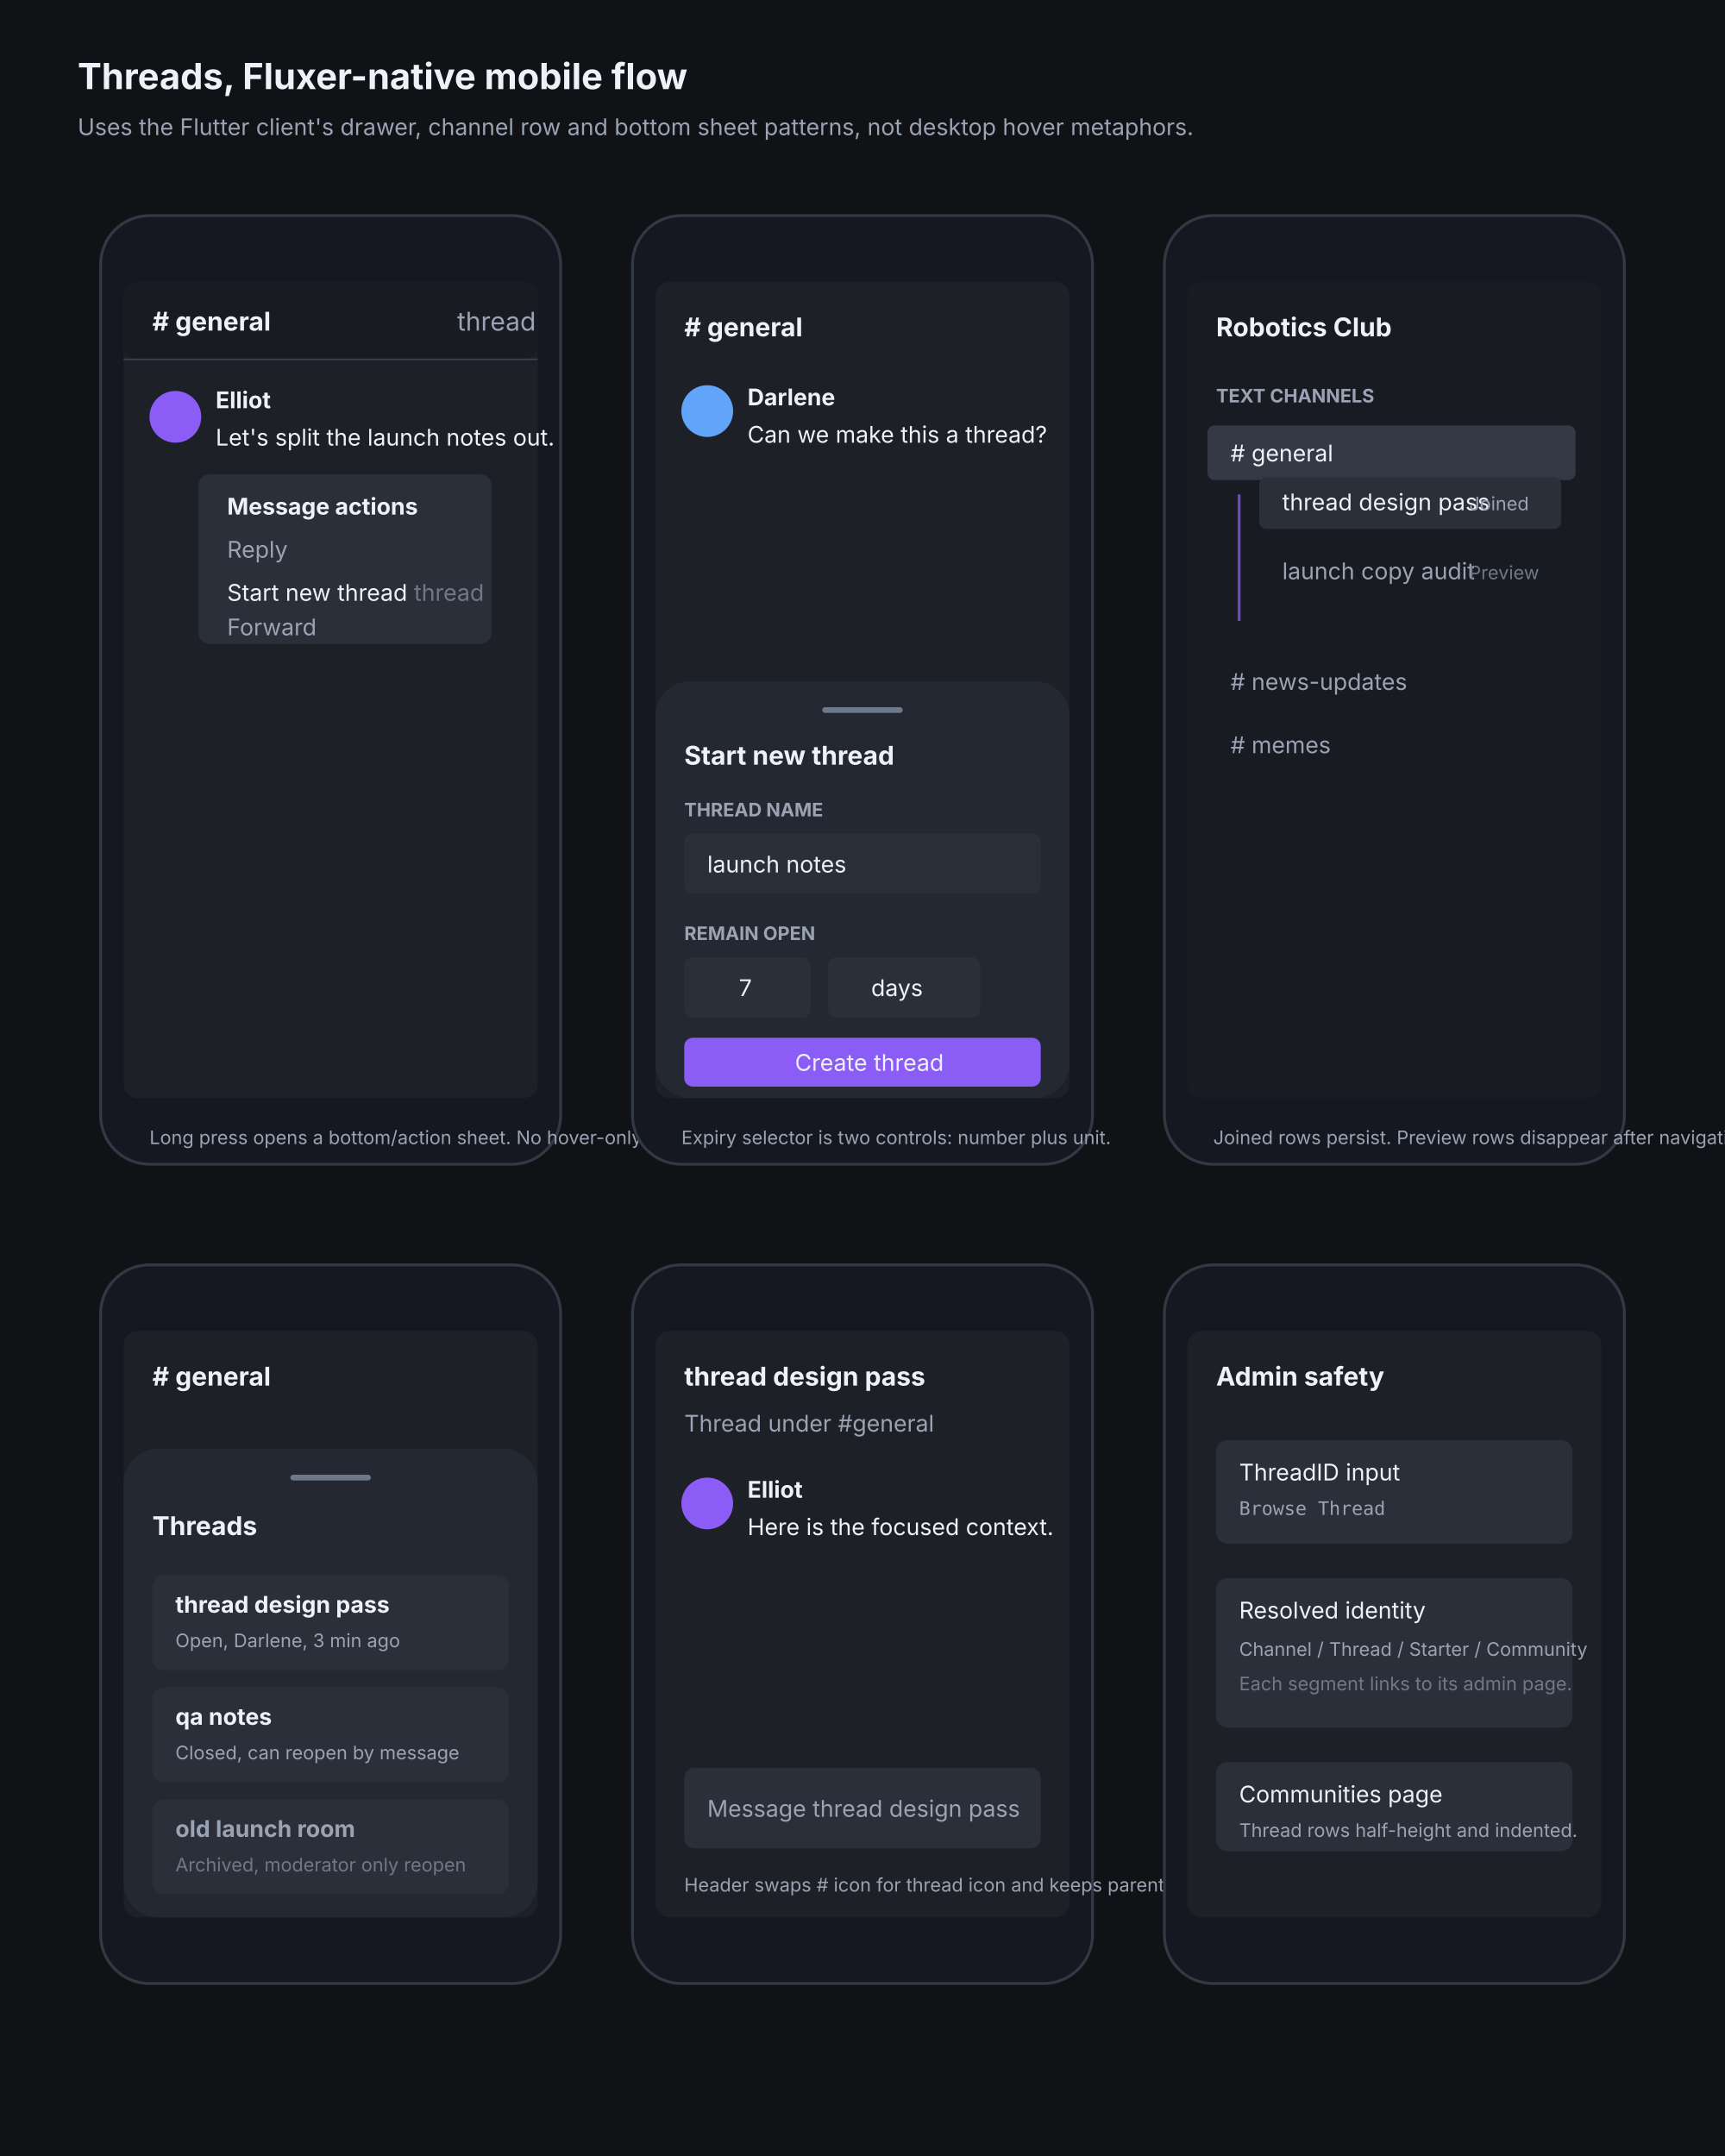
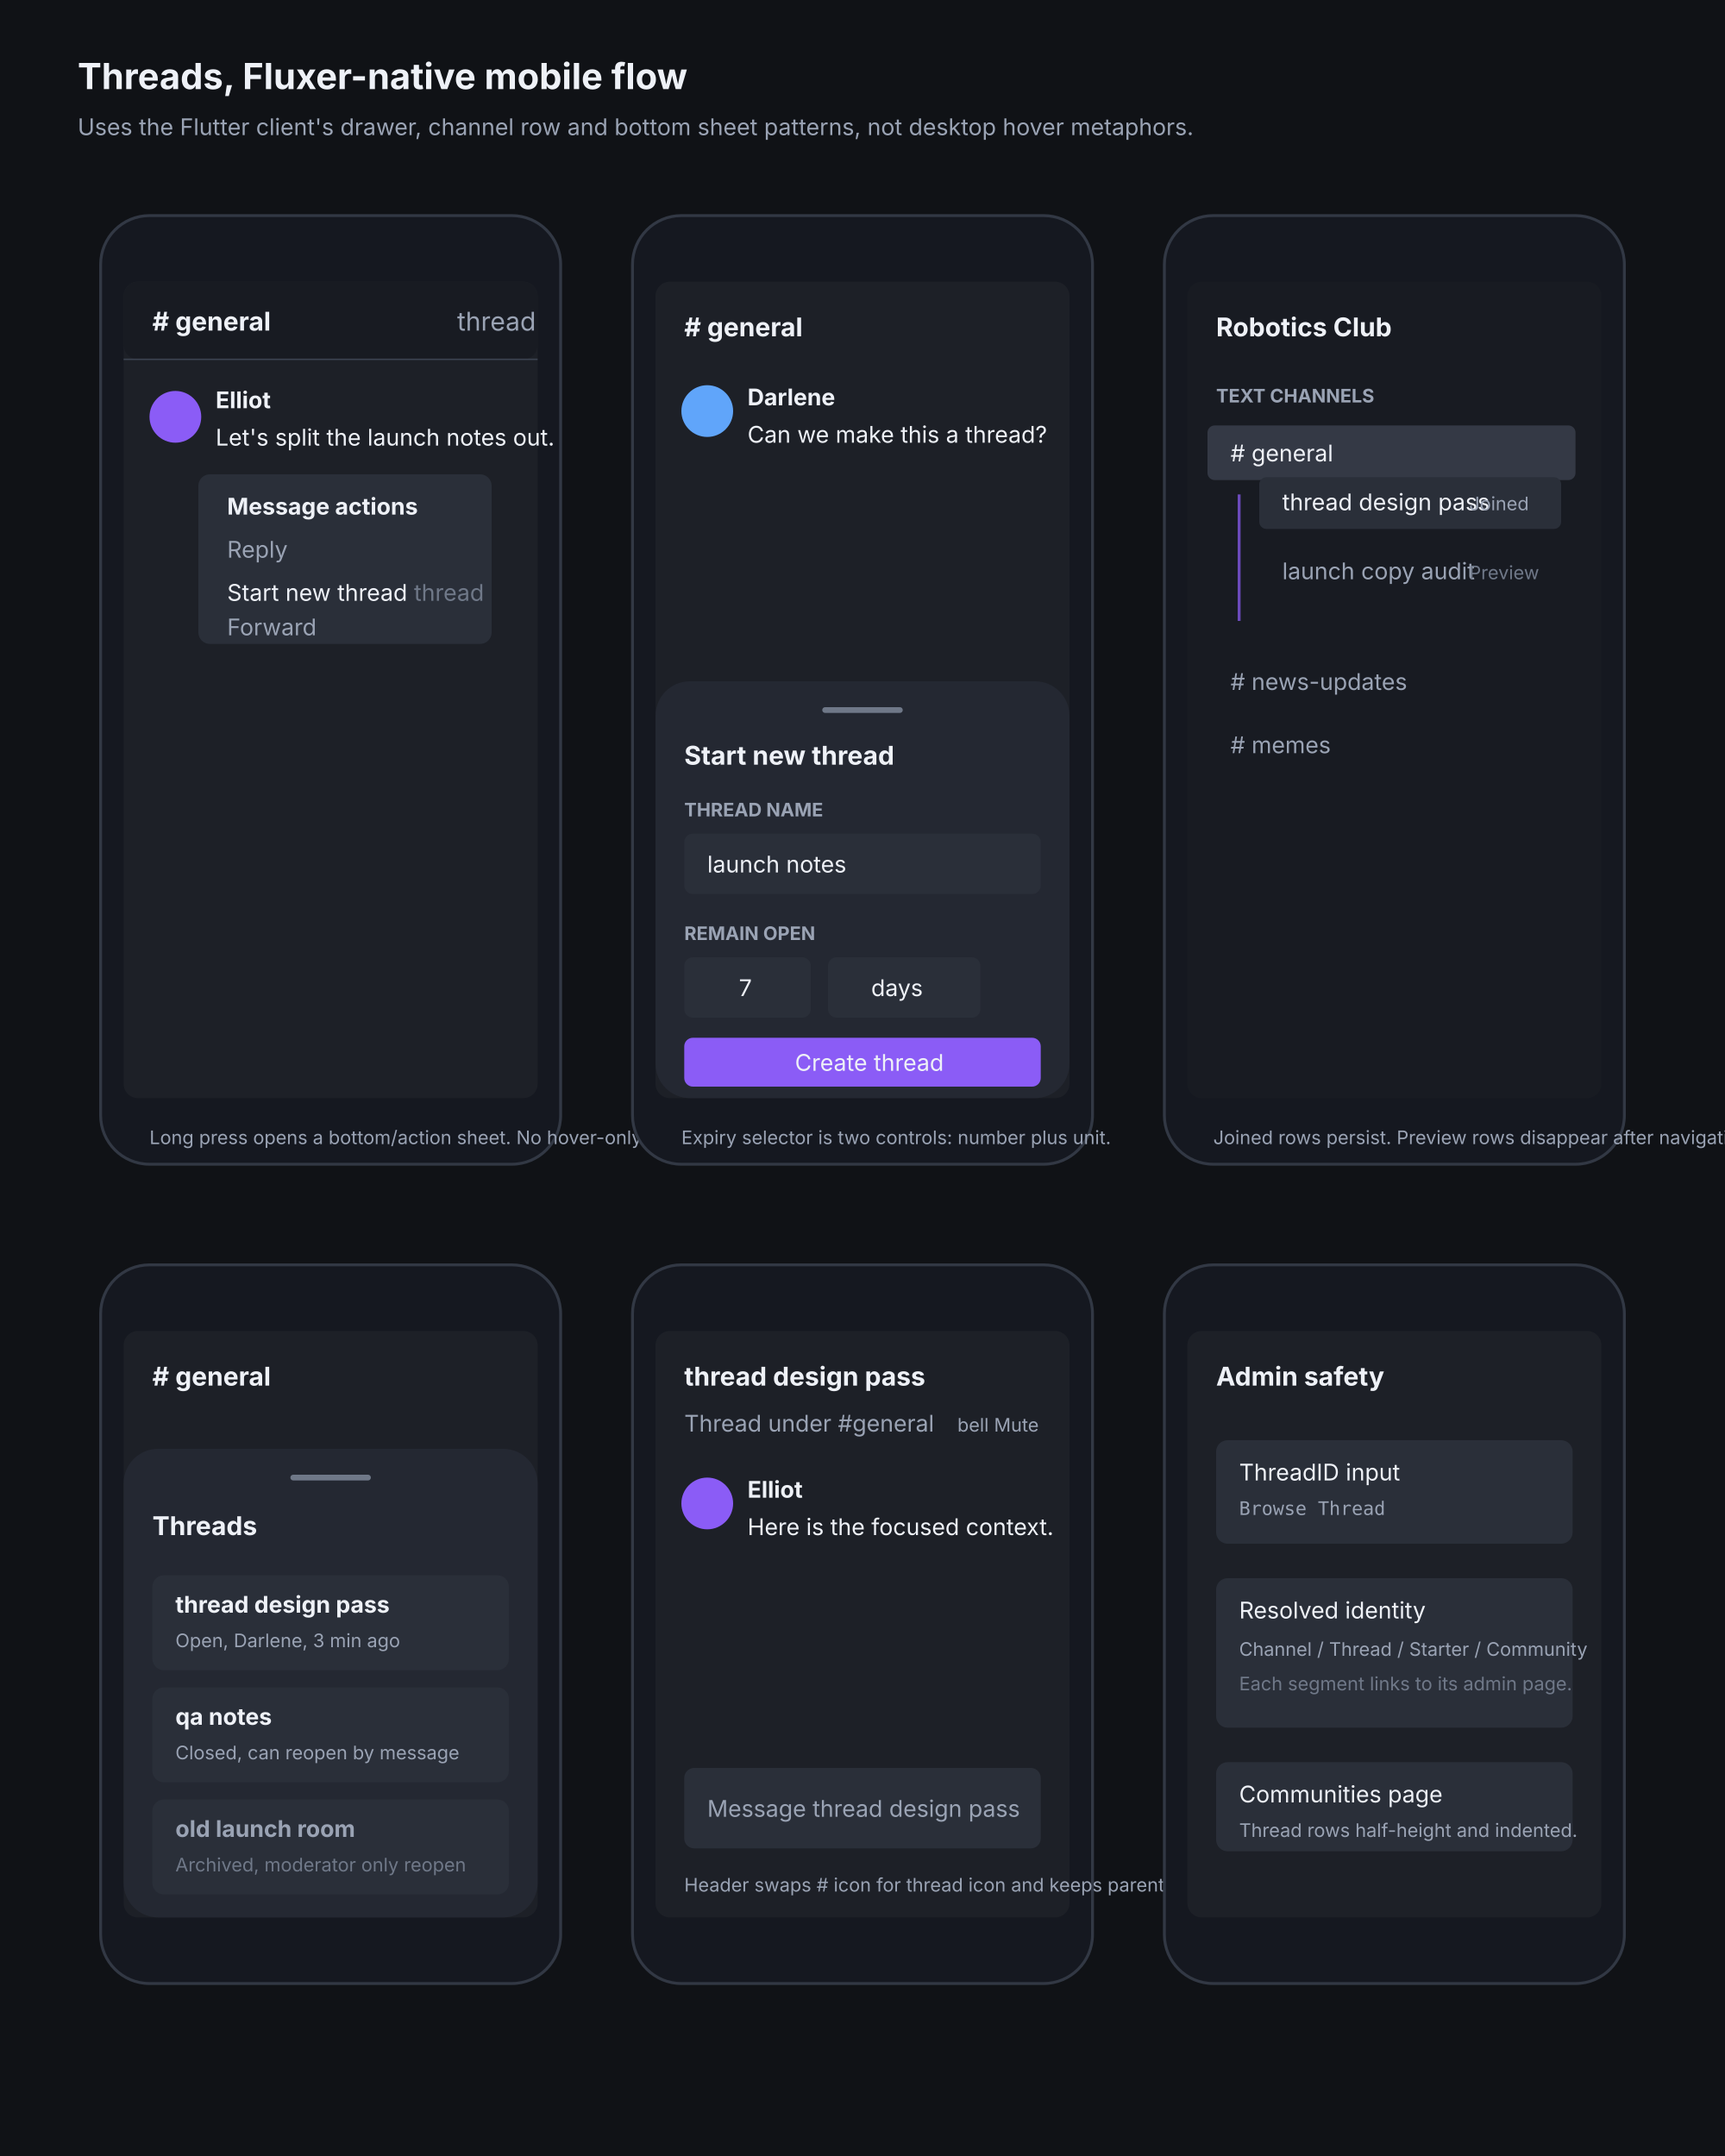
<svg xmlns="http://www.w3.org/2000/svg" width="1200" height="1500" viewBox="0 0 1200 1500" role="img" aria-labelledby="title desc">
  <defs>
    <style>
      .bg { fill: #101216; }
      .phone { fill: #151820; stroke: #323844; stroke-width: 2; }
      .surface { fill: #1d2027; }
      .drawer { fill: #181b22; }
      .sheet { fill: #242832; }
      .row { fill: #2a2f39; }
      .selected { fill: #343945; }
      .accent { stroke: #8b5cf6; stroke-width: 2; }
      .accentFill { fill: #8b5cf6; }
      .green { fill: #22c55e; }
      .blue { fill: #60a5fa; }
      .muteline { stroke: #3c4351; stroke-width: 1; }
      .text { fill: #eef1f7; font-family: Inter, ui-sans-serif, system-ui, -apple-system, BlinkMacSystemFont, "Segoe UI", sans-serif; }
      .muted { fill: #9aa3b4; font-family: Inter, ui-sans-serif, system-ui, -apple-system, BlinkMacSystemFont, "Segoe UI", sans-serif; }
      .dim { fill: #6f7888; font-family: Inter, ui-sans-serif, system-ui, -apple-system, BlinkMacSystemFont, "Segoe UI", sans-serif; }
      .tiny { font-size: 13px; }
      .small { font-size: 16px; }
      .body { font-size: 18px; }
      .h { font-size: 25px; font-weight: 700; }
      .label { font-size: 12px; font-weight: 700; letter-spacing: .08em; text-transform: uppercase; }
      .mono { font-family: ui-monospace, SFMono-Regular, Menlo, Consolas, monospace; }
    </style>
  </defs>
  <rect class="bg" width="1200" height="1500" />
  <text x="54" y="62" class="text h">Threads, Fluxer-native mobile flow</text>
  <text x="54" y="94" class="muted small">Uses the Flutter client's drawer, channel row and bottom sheet patterns, not desktop hover metaphors.</text>
  <g transform="translate(70 150)">
    <rect class="phone" x="0" y="0" width="320" height="660" rx="34" />
    <rect class="surface" x="16" y="46" width="288" height="568" rx="10" />
    <rect class="drawer" x="16" y="46" width="288" height="54" rx="10" />
    <text x="36" y="80" class="text body" font-weight="700"># general</text>
    <text x="248" y="80" class="muted body">thread</text>
    <line class="muteline" x1="16" y1="100" x2="304" y2="100" />
    <circle class="accentFill" cx="52" cy="140" r="18" />
    <text x="80" y="134" class="text small" font-weight="700">Elliot</text>
    <text x="80" y="160" class="text small">Let's split the launch notes out.</text>
    <rect class="row" x="68" y="180" width="204" height="118" rx="8" />
    <text x="88" y="208" class="text small" font-weight="700">Message actions</text>
    <text x="88" y="238" class="muted small">Reply</text>
    <text x="88" y="268" class="text small">Start new thread</text>
    <text x="218" y="268" class="dim small">thread</text>
    <text x="88" y="292" class="muted small">Forward</text>
    <text x="34" y="646" class="muted tiny">Long press opens a bottom/action sheet. No hover-only dependency.</text>
  </g>
  <g transform="translate(440 150)">
    <rect class="phone" x="0" y="0" width="320" height="660" rx="34" />
    <rect class="surface" x="16" y="46" width="288" height="568" rx="10" />
    <text x="36" y="84" class="text body" font-weight="700"># general</text>
    <circle class="blue" cx="52" cy="136" r="18" />
    <text x="80" y="132" class="text small" font-weight="700">Darlene</text>
    <text x="80" y="158" class="text small">Can we make this a thread?</text>
    <rect class="sheet" x="16" y="324" width="288" height="290" rx="24" />
    <rect class="dim" x="132" y="342" width="56" height="4" rx="2" />
    <text x="36" y="382" class="text body" font-weight="700">Start new thread</text>
    <text x="36" y="418" class="muted tiny" font-weight="700">THREAD NAME</text>
    <rect class="row" x="36" y="430" width="248" height="42" rx="6" />
    <text x="52" y="457" class="text small">launch notes</text>
    <text x="36" y="504" class="muted tiny" font-weight="700">REMAIN OPEN</text>
    <rect class="row" x="36" y="516" width="88" height="42" rx="6" />
    <text x="74" y="543" class="text small">7</text>
    <rect class="row" x="136" y="516" width="106" height="42" rx="6" />
    <text x="166" y="543" class="text small">days</text>
    <rect class="accentFill" x="36" y="572" width="248" height="34" rx="6" />
    <text x="113" y="595" class="text small">Create thread</text>
    <text x="34" y="646" class="muted tiny">Expiry selector is two controls: number plus unit.</text>
  </g>
  <g transform="translate(810 150)">
    <rect class="phone" x="0" y="0" width="320" height="660" rx="34" />
    <rect class="drawer" x="16" y="46" width="288" height="568" rx="10" />
    <text x="36" y="84" class="text body" font-weight="700">Robotics Club</text>
    <text x="36" y="130" class="muted tiny" font-weight="700">TEXT CHANNELS</text>
    <rect class="selected" x="30" y="146" width="256" height="38" rx="5" />
    <text x="46" y="171" class="text small"># general</text>
    <g transform="translate(52 194)">
      <path d="M0 0 V88" class="accent" opacity=".72" />
      <rect class="row" x="14" y="-12" width="210" height="36" rx="5" />
      <text x="30" y="11" class="text small">thread design pass</text>
      <text x="160" y="11" class="muted tiny">Joined</text>
      <rect x="14" y="36" width="210" height="36" rx="5" fill="transparent" />
      <text x="30" y="59" class="muted small">launch copy audit</text>
      <text x="160" y="59" class="dim tiny">Preview</text>
    </g>
    <text x="46" y="330" class="muted small"># news-updates</text>
    <text x="46" y="374" class="muted small"># memes</text>
    <text x="34" y="646" class="muted tiny">Joined rows persist. Preview rows disappear after navigation.</text>
  </g>
  <g transform="translate(70 880)">
    <rect class="phone" x="0" y="0" width="320" height="500" rx="34" />
    <rect class="surface" x="16" y="46" width="288" height="408" rx="10" />
    <text x="36" y="84" class="text body" font-weight="700"># general</text>
    <rect class="sheet" x="16" y="128" width="288" height="326" rx="24" />
    <rect class="dim" x="132" y="146" width="56" height="4" rx="2" />
    <text x="36" y="188" class="text body" font-weight="700">Threads</text>
    <rect class="row" x="36" y="216" width="248" height="66" rx="8" />
    <text x="52" y="242" class="text small" font-weight="700">thread design pass</text>
    <text x="52" y="266" class="muted tiny">Open, Darlene, 3 min ago</text>
    <rect class="row" x="36" y="294" width="248" height="66" rx="8" />
    <text x="52" y="320" class="text small" font-weight="700">qa notes</text>
    <text x="52" y="344" class="muted tiny">Closed, can reopen by message</text>
    <rect class="row" x="36" y="372" width="248" height="66" rx="8" />
    <text x="52" y="398" class="muted small" font-weight="700">old launch room</text>
    <text x="52" y="422" class="dim tiny">Archived, moderator only reopen</text>
  </g>
  <g transform="translate(440 880)">
    <rect class="phone" x="0" y="0" width="320" height="500" rx="34" />
    <rect class="surface" x="16" y="46" width="288" height="408" rx="10" />
    <text x="36" y="84" class="text body" font-weight="700">thread design pass</text>
    <text x="36" y="116" class="muted small">Thread under #general</text>
+     <text x="226" y="116" class="muted tiny">bell Mute</text>
    <circle class="accentFill" cx="52" cy="166" r="18" />
    <text x="80" y="162" class="text small" font-weight="700">Elliot</text>
    <text x="80" y="188" class="text small">Here is the focused context.</text>
    <rect class="row" x="36" y="350" width="248" height="56" rx="7" />
    <text x="52" y="384" class="muted small">Message thread design pass</text>
    <text x="36" y="436" class="muted tiny">Header swaps # icon for thread icon and keeps parent context visible.</text>
  </g>
  <g transform="translate(810 880)">
    <rect class="phone" x="0" y="0" width="320" height="500" rx="34" />
    <rect class="surface" x="16" y="46" width="288" height="408" rx="10" />
    <text x="36" y="84" class="text body" font-weight="700">Admin safety</text>
    <rect class="row" x="36" y="122" width="248" height="72" rx="8" />
    <text x="52" y="150" class="text small">ThreadID input</text>
    <text x="52" y="174" class="muted tiny mono">Browse Thread</text>
    <rect class="row" x="36" y="218" width="248" height="104" rx="8" />
    <text x="52" y="246" class="text small">Resolved identity</text>
    <text x="52" y="272" class="muted tiny">Channel / Thread / Starter / Community</text>
    <text x="52" y="296" class="dim tiny">Each segment links to its admin page.</text>
    <rect class="row" x="36" y="346" width="248" height="62" rx="8" />
    <text x="52" y="374" class="text small">Communities page</text>
    <text x="52" y="398" class="muted tiny">Thread rows half-height and indented.</text>
  </g>
</svg>
